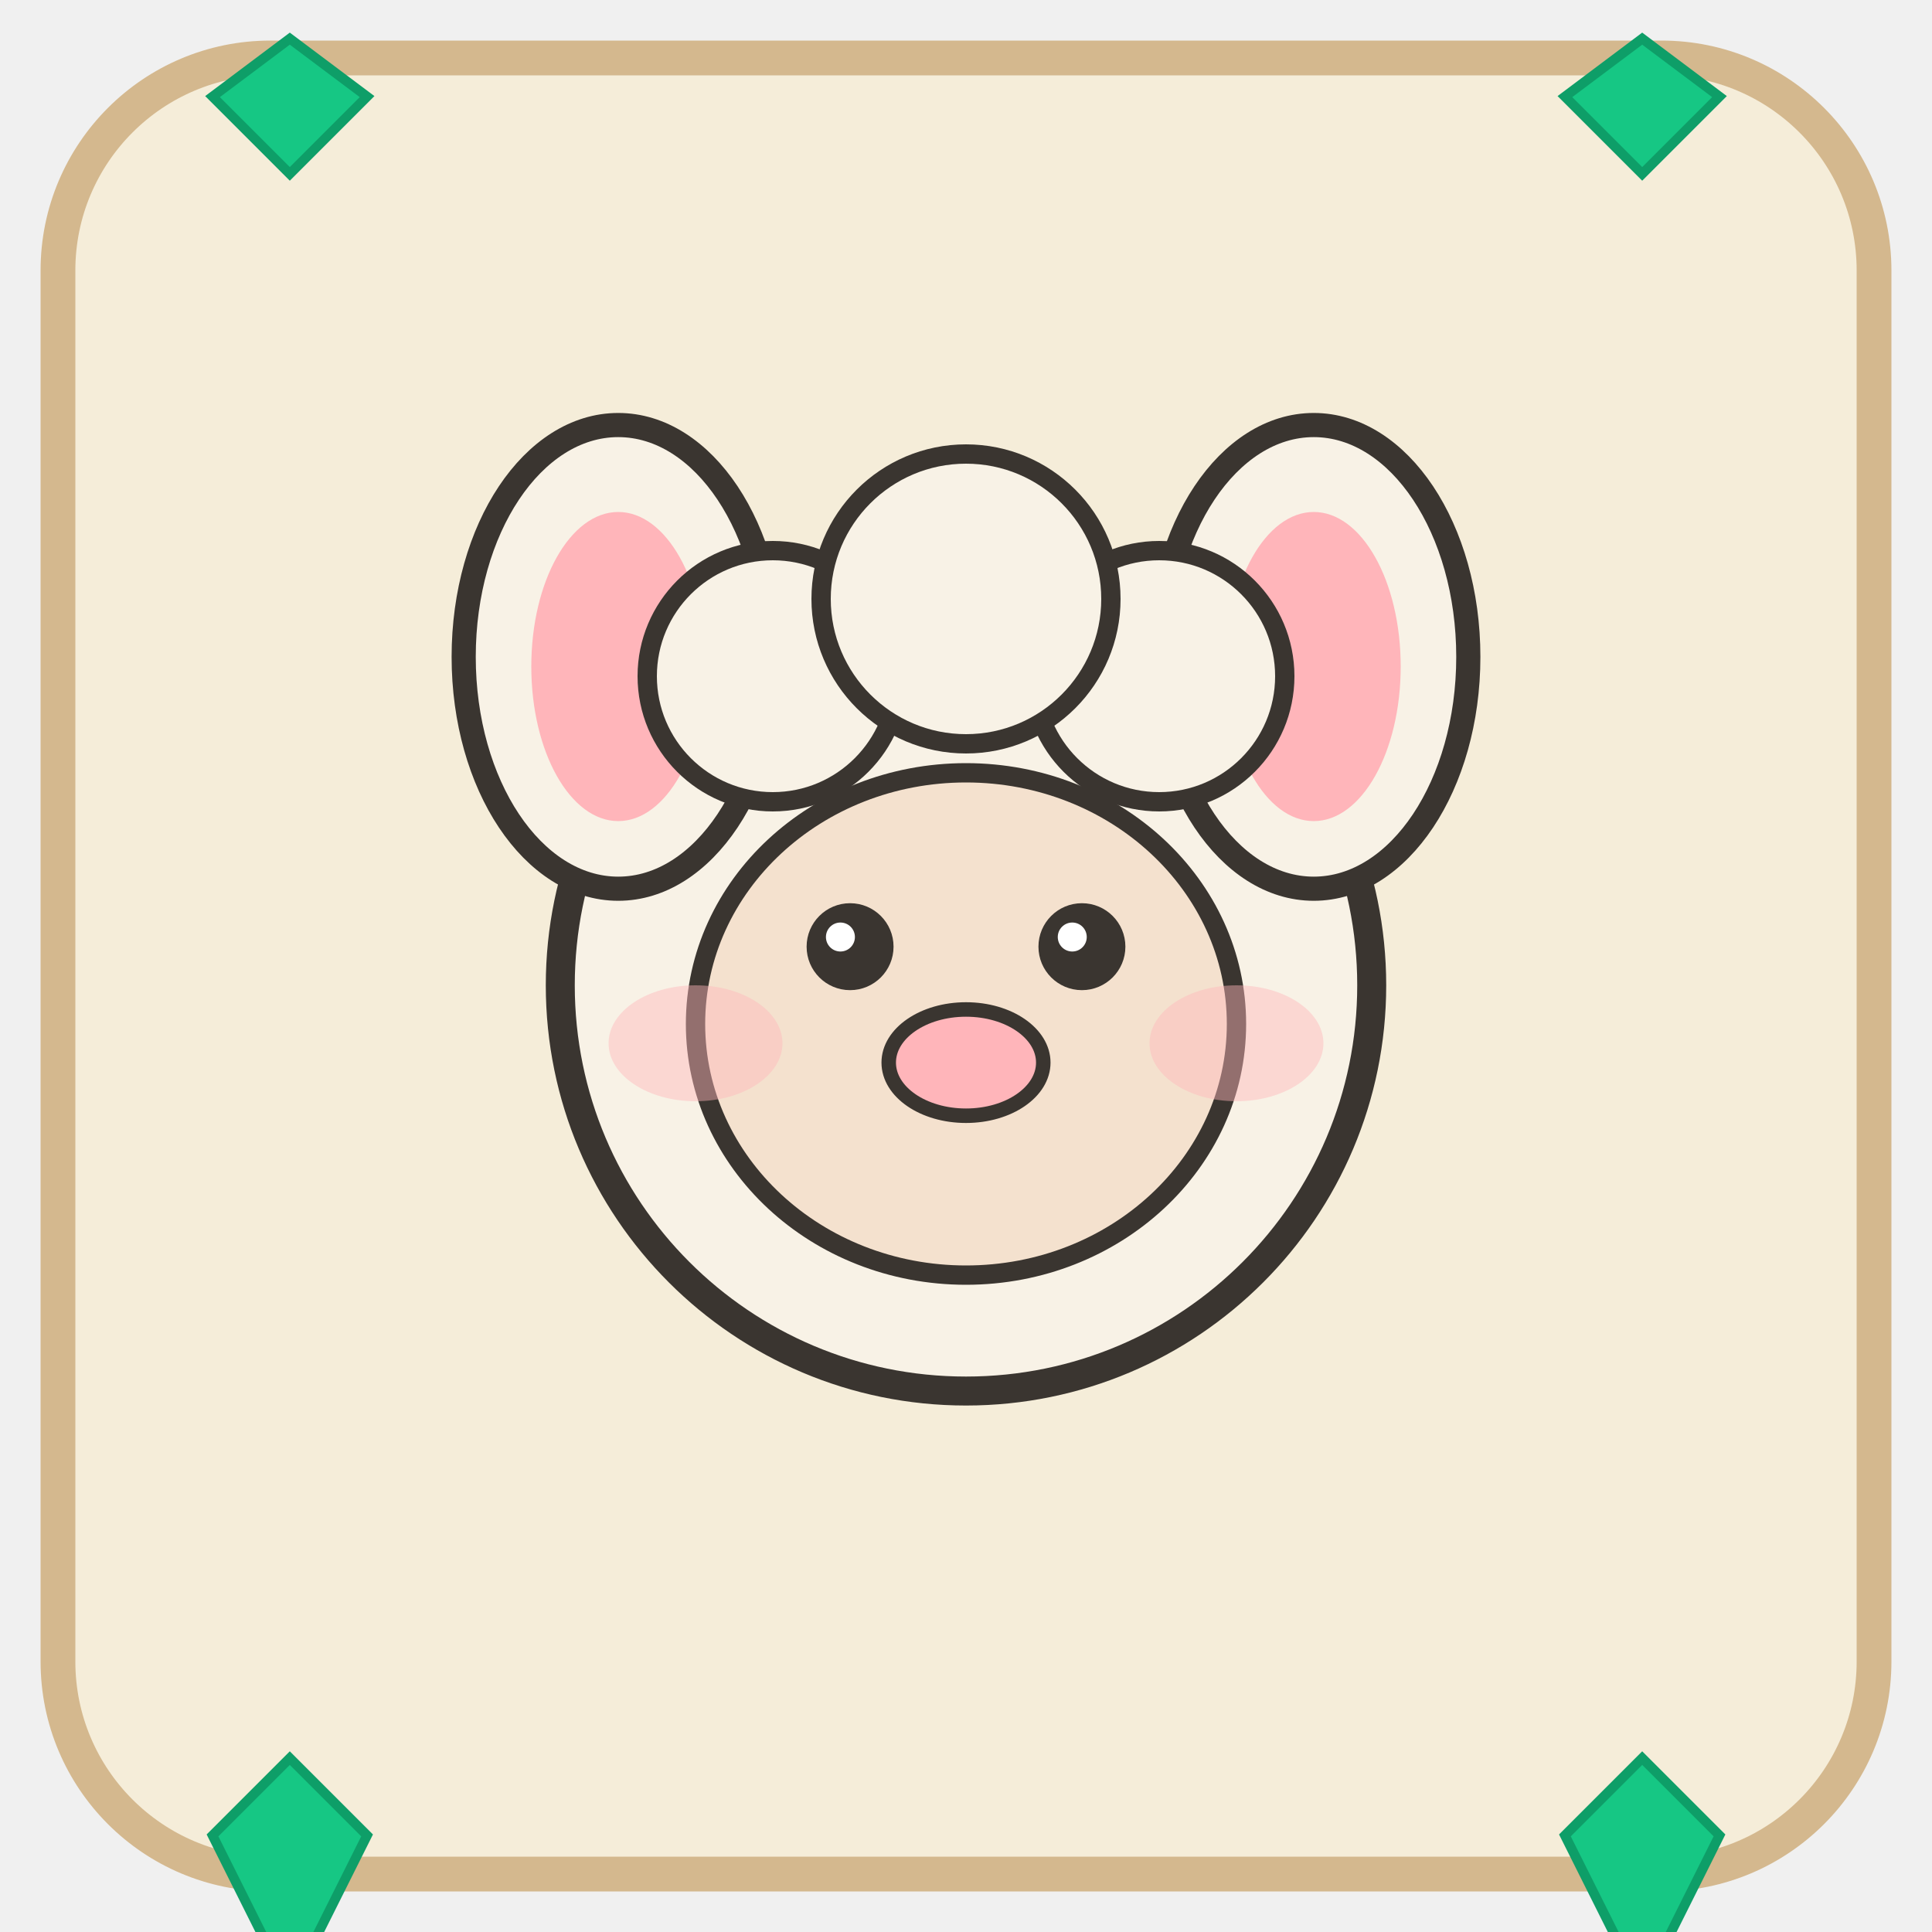
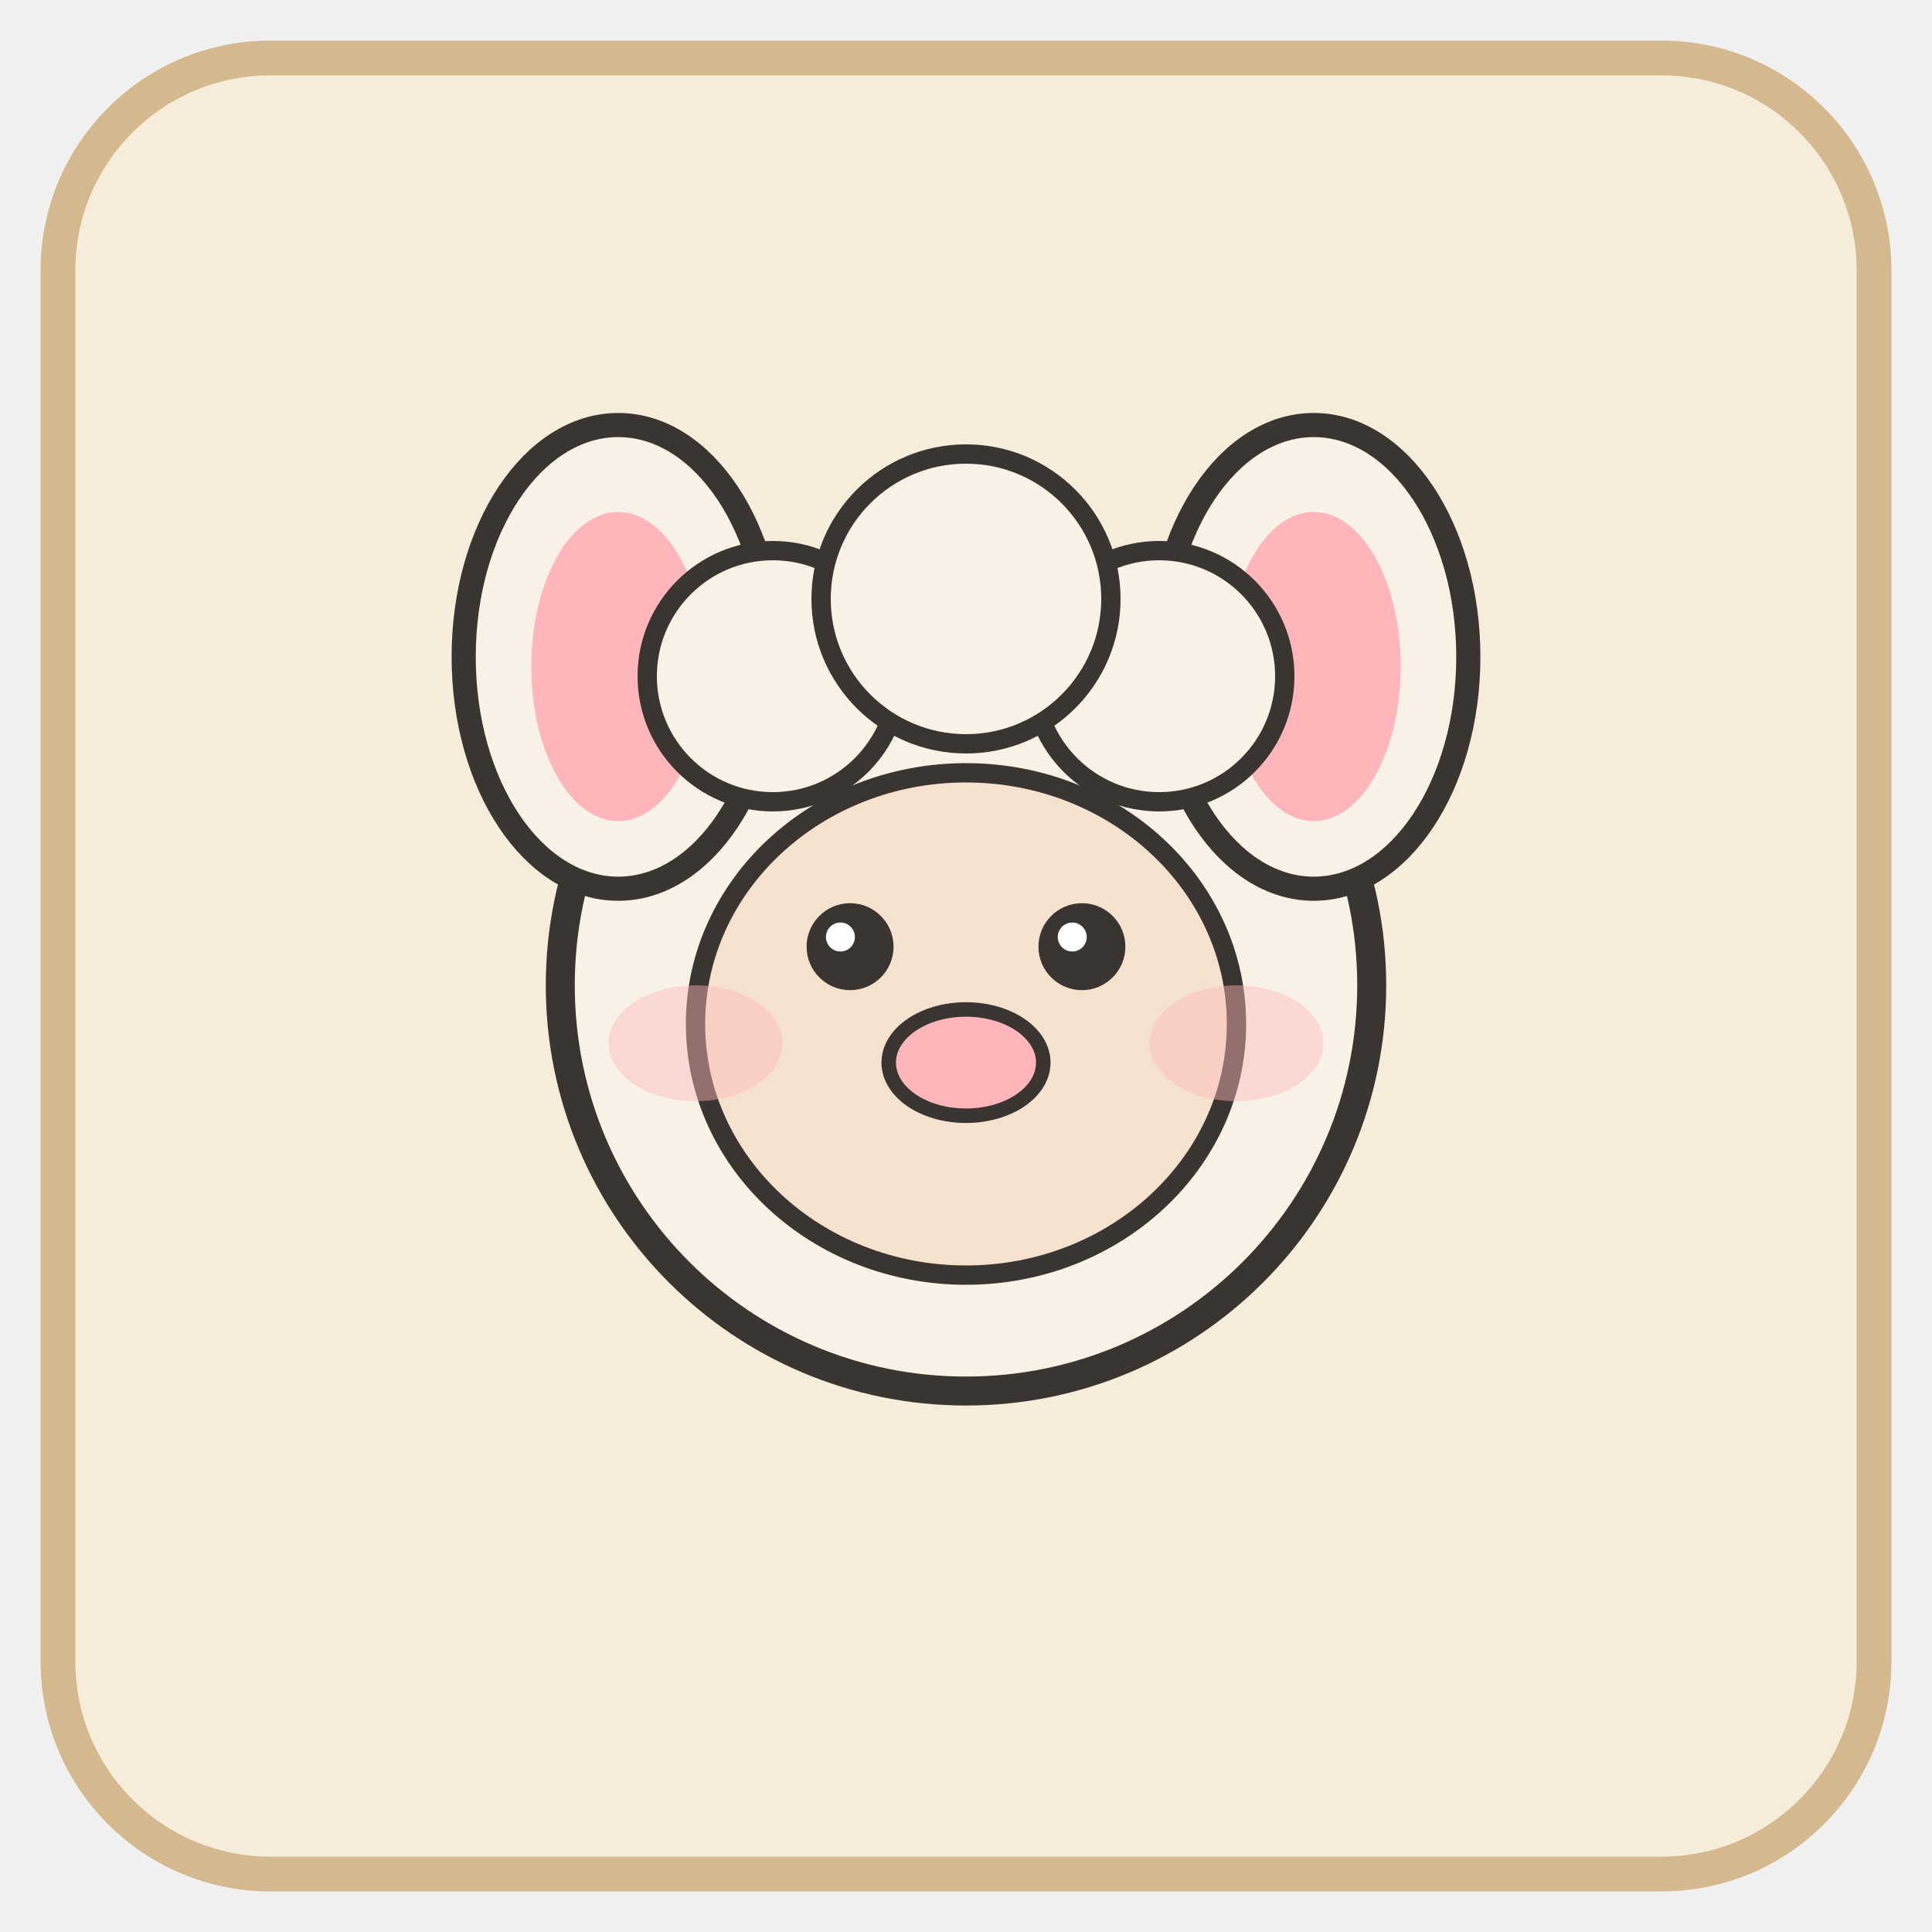
<svg xmlns="http://www.w3.org/2000/svg" viewBox="0 0 200 200" width="200" height="200">
  <rect x="6" y="6" width="188" height="188" rx="22" ry="22" fill="#F5EDD9" stroke="#D4B88E" stroke-width="3.6" />
-   <polygon points="22,10 30,4 38,10 30,18" fill="#16C784" stroke="#0E9E68" stroke-width="1" />
-   <polygon points="162,10 170,4 178,10 170,18" fill="#16C784" stroke="#0E9E68" stroke-width="1" />
-   <polygon points="22,190 30,206 38,190 30,182" fill="#16C784" stroke="#0E9E68" stroke-width="1" />
-   <polygon points="162,190 170,206 178,190 170,182" fill="#16C784" stroke="#0E9E68" stroke-width="1" />
  <g transform="translate(0, 0)">
    <circle cx="100" cy="102" r="42" fill="#F8F2E6" stroke="#3A3530" stroke-width="3" />
    <ellipse cx="64" cy="68" rx="16" ry="24" fill="#F8F2E6" stroke="#3A3530" stroke-width="2.5" />
    <ellipse cx="136" cy="68" rx="16" ry="24" fill="#F8F2E6" stroke="#3A3530" stroke-width="2.5" />
    <ellipse cx="64" cy="69" rx="9" ry="16" fill="#FFB5BA" />
    <ellipse cx="136" cy="69" rx="9" ry="16" fill="#FFB5BA" />
    <ellipse cx="100" cy="106" rx="28" ry="26" fill="#F4E1CE" stroke="#3A3530" stroke-width="2" />
    <circle cx="88" cy="98" r="4.5" fill="#3A3530" />
    <circle cx="112" cy="98" r="4.5" fill="#3A3530" />
    <circle cx="87" cy="97" r="1.5" fill="#FFFFFF" />
    <circle cx="111" cy="97" r="1.5" fill="#FFFFFF" />
    <ellipse cx="100" cy="110" rx="8" ry="5.5" fill="#FFB5BA" stroke="#3A3530" stroke-width="1.5" />
    <circle cx="80" cy="70" r="13" fill="#F8F2E6" stroke="#3A3530" stroke-width="2" />
    <circle cx="120" cy="70" r="13" fill="#F8F2E6" stroke="#3A3530" stroke-width="2" />
    <circle cx="100" cy="62" r="15" fill="#F8F2E6" stroke="#3A3530" stroke-width="2" />
    <ellipse cx="72" cy="108" rx="9" ry="6" fill="#FFB5BA" opacity="0.45" />
    <ellipse cx="128" cy="108" rx="9" ry="6" fill="#FFB5BA" opacity="0.45" />
  </g>
</svg>
